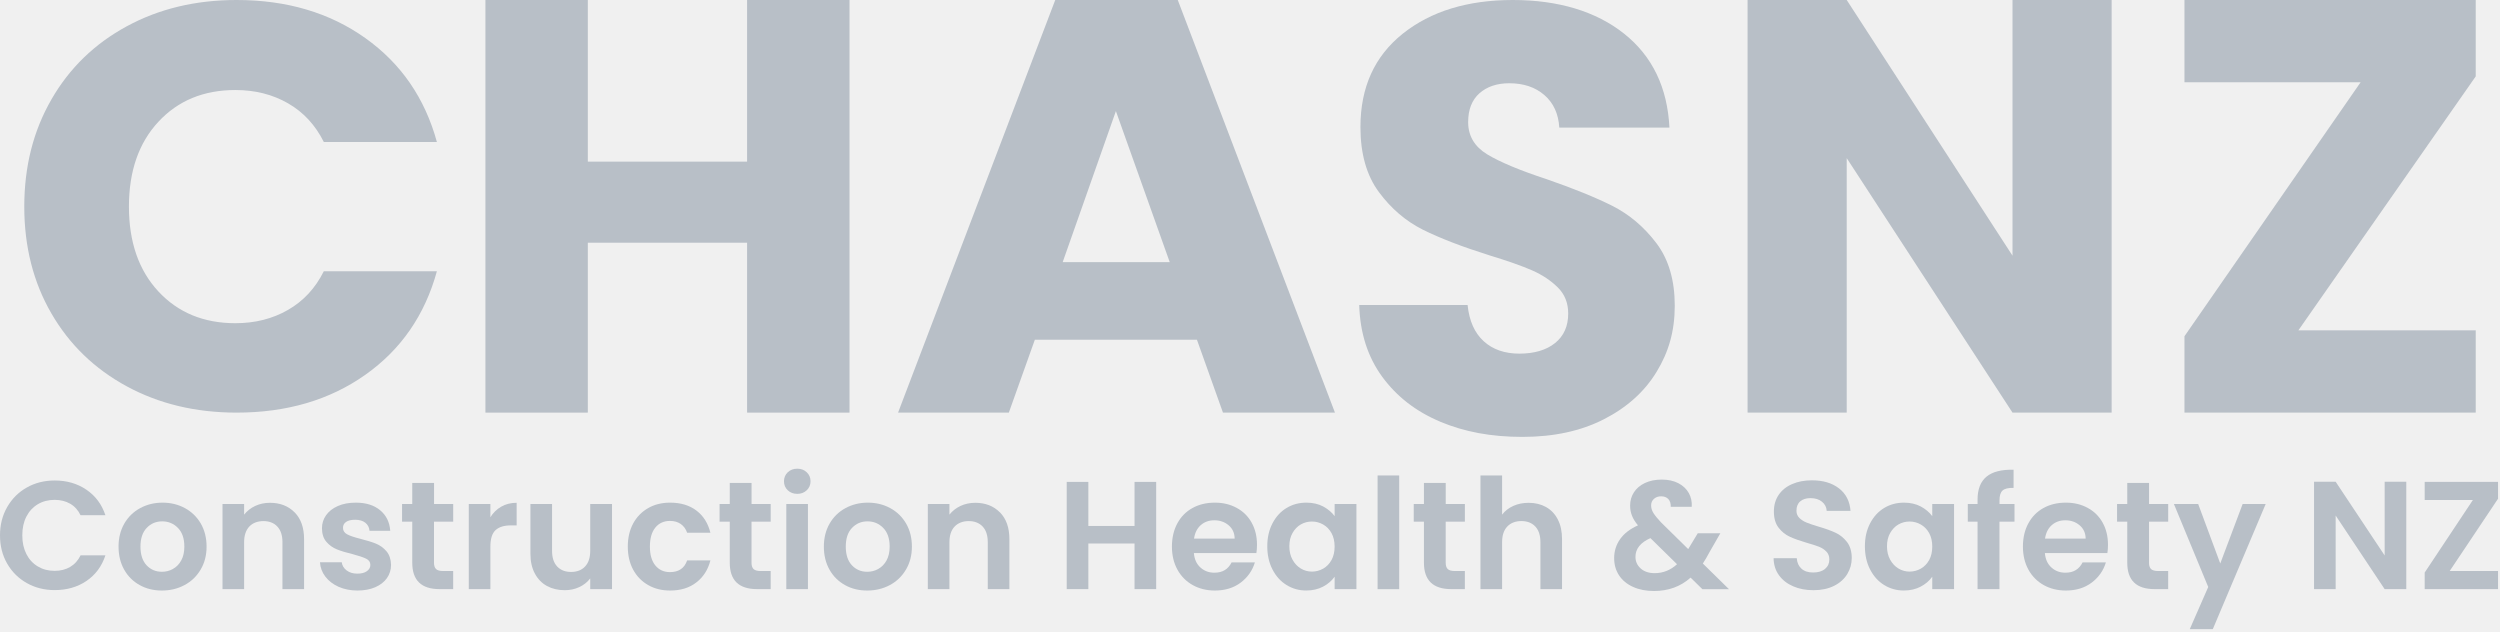
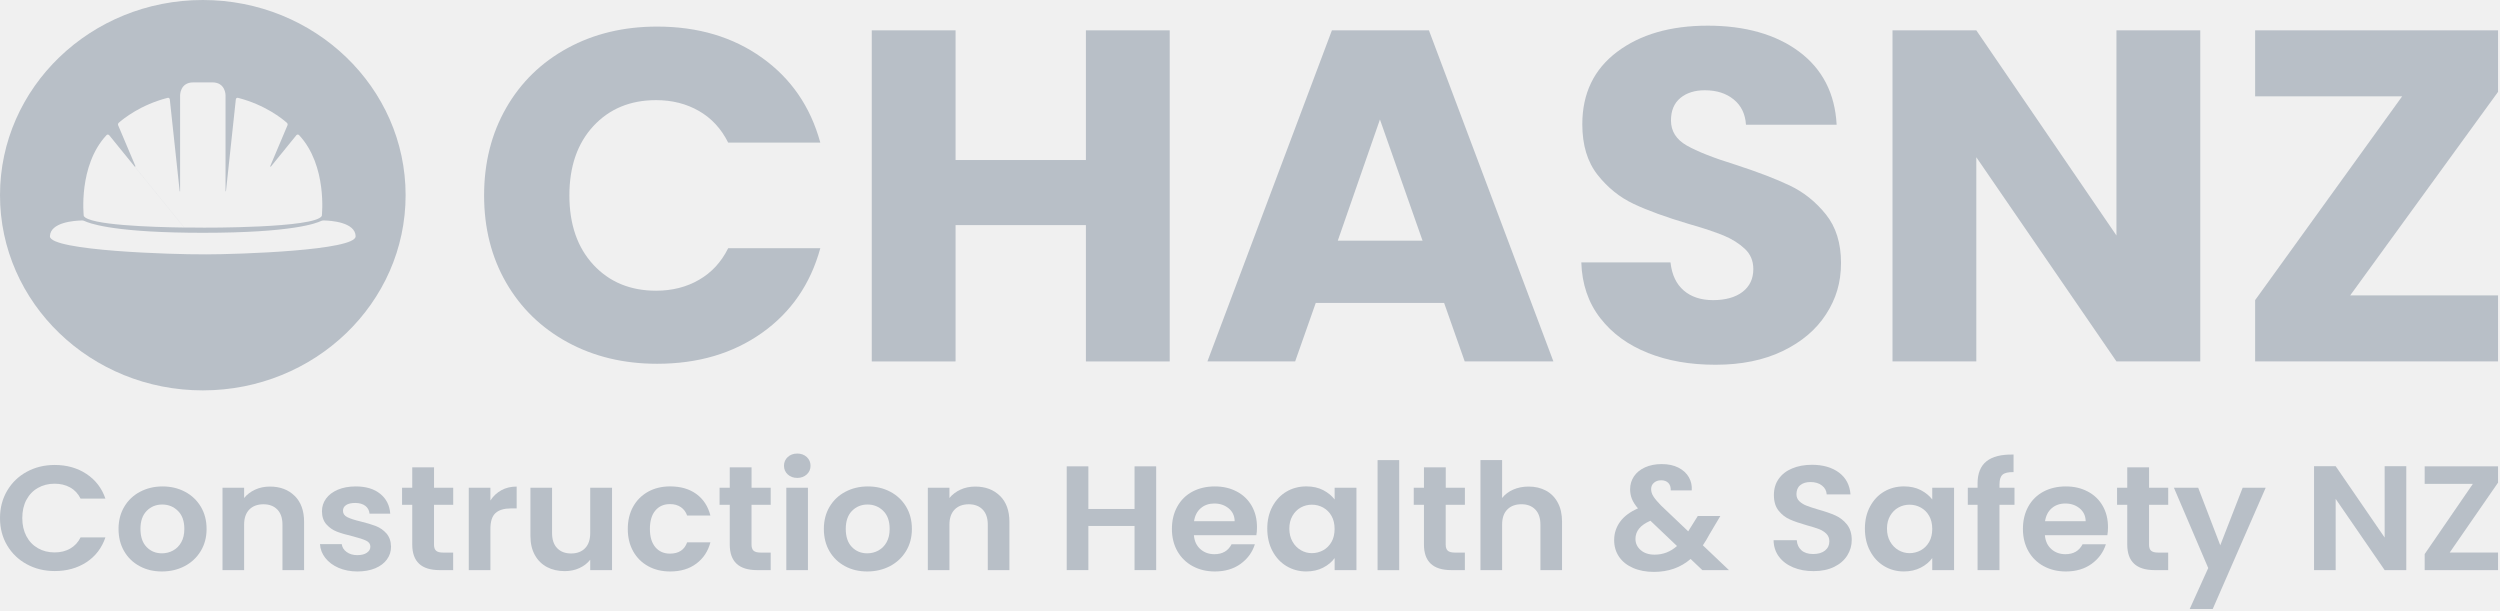
- <svg xmlns="http://www.w3.org/2000/svg" width="103" height="26" viewBox="0 0 103 26" fill="none">
-   <g clip-path="url(#clip0_382_15)">
-     <mask id="mask0_382_15" style="mask-type:luminance" maskUnits="userSpaceOnUse" x="0" y="0" width="103" height="26">
-       <path d="M103 0H0V26H103V0Z" fill="white" />
+ <svg xmlns="http://www.w3.org/2000/svg" width="131" height="32" viewBox="0 0 131 32" fill="none">
+   <g clip-path="url(#clip0_443_94)">
+     <mask id="mask0_443_94" style="mask-type:luminance" maskUnits="userSpaceOnUse" x="0" y="0" width="131" height="32">
+       <path d="M131 0H0V32H131V0Z" fill="white" />
    </mask>
-     <g mask="url(#mask0_382_15)">
-       <mask id="mask1_382_15" style="mask-type:luminance" maskUnits="userSpaceOnUse" x="0" y="0" width="103" height="26">
-         <path d="M102.926 0H0V25.931H102.926V0Z" fill="white" />
+     <g mask="url(#mask0_443_94)">
+       <mask id="mask1_443_94" style="mask-type:luminance" maskUnits="userSpaceOnUse" x="0" y="0" width="131" height="32">
+         <path d="M130.906 0H0V31.916H130.906V0Z" fill="white" />
      </mask>
-       <g mask="url(#mask1_382_15)">
-         <path d="M2.116 4.101C2.858 2.809 3.895 1.803 5.225 1.082C6.554 0.361 8.062 0 9.748 0C11.813 0 13.581 0.523 15.051 1.569C16.522 2.615 17.505 4.042 18 5.85H13.341C12.994 5.153 12.502 4.621 11.866 4.256C11.231 3.891 10.507 3.709 9.698 3.709C8.392 3.709 7.336 4.145 6.526 5.017C5.716 5.889 5.312 7.054 5.312 8.512C5.312 9.97 5.716 11.136 6.526 12.008C7.336 12.879 8.392 13.316 9.698 13.316C10.507 13.316 11.231 13.134 11.866 12.768C12.502 12.403 12.994 11.873 13.341 11.175H18C17.504 12.982 16.52 14.405 15.051 15.442C13.581 16.481 11.813 17 9.748 17C8.064 17 6.554 16.639 5.225 15.918C3.895 15.197 2.858 14.195 2.116 12.911C1.373 11.628 1 10.161 1 8.512C1 6.863 1.371 5.395 2.116 4.102" fill="#B8BFC7" />
-         <path d="M35 0V17H30.78V10H24.218V17H20V0H24.218V6.659H30.78V0H35Z" fill="#B8BFC7" />
-         <path d="M48.193 10.801L45.975 4.577L43.782 10.801H48.193ZM49.314 13.998H42.635L41.564 17H37L43.476 0H48.524L55 17H50.386L49.314 13.998Z" fill="#B8BFC7" />
-         <path d="M59.337 17.373C58.34 16.955 57.543 16.338 56.946 15.521C56.349 14.703 56.034 13.718 56 12.567H60.465C60.531 13.218 60.752 13.715 61.127 14.057C61.502 14.399 61.993 14.57 62.599 14.57C63.204 14.57 63.71 14.425 64.071 14.132C64.431 13.84 64.61 13.436 64.61 12.918C64.61 12.484 64.468 12.126 64.181 11.842C63.894 11.558 63.543 11.324 63.127 11.141C62.709 10.958 62.116 10.749 61.349 10.515C60.235 10.164 59.328 9.814 58.625 9.465C57.922 9.113 57.316 8.597 56.81 7.913C56.303 7.228 56.05 6.335 56.05 5.234C56.05 3.598 56.631 2.317 57.791 1.39C58.952 0.464 60.465 0 62.329 0C64.194 0 65.754 0.464 66.916 1.39C68.078 2.316 68.698 3.605 68.781 5.258H64.243C64.209 4.69 64.004 4.243 63.629 3.917C63.253 3.592 62.772 3.43 62.182 3.43C61.675 3.43 61.266 3.568 60.954 3.842C60.644 4.118 60.488 4.513 60.488 5.031C60.488 5.598 60.75 6.041 61.273 6.359C61.797 6.676 62.613 7.018 63.727 7.384C64.838 7.769 65.741 8.135 66.437 8.486C67.131 8.837 67.732 9.346 68.24 10.014C68.747 10.682 69 11.542 69 12.592C69 13.643 68.75 14.503 68.251 15.321C67.753 16.139 67.028 16.79 66.079 17.274C65.131 17.758 64.012 18 62.719 18C61.426 18 60.331 17.791 59.334 17.374" fill="#B8BFC7" />
-         <path d="M87 17H82.915L76.085 6.515V17H72V0H76.085L82.915 10.534V0H87V17Z" fill="#B8BFC7" />
-         <path d="M90 0V3.39H97.257L90 13.853V17H102V13.61H94.693L102 3.147V0H90Z" fill="#B8BFC7" />
-         <path d="M0.297 20.889C0.494 20.545 0.763 20.277 1.105 20.085C1.446 19.892 1.83 19.796 2.255 19.796C2.751 19.796 3.187 19.922 3.56 20.176C3.934 20.43 4.194 20.78 4.343 21.227H3.319C3.217 21.015 3.073 20.858 2.889 20.752C2.705 20.647 2.491 20.594 2.25 20.594C1.991 20.594 1.761 20.654 1.559 20.774C1.357 20.894 1.199 21.065 1.087 21.284C0.974 21.503 0.919 21.76 0.919 22.056C0.919 22.353 0.974 22.603 1.087 22.826C1.199 23.047 1.357 23.218 1.559 23.338C1.76 23.458 1.99 23.519 2.25 23.519C2.492 23.519 2.705 23.466 2.889 23.358C3.073 23.25 3.217 23.092 3.319 22.881H4.343C4.194 23.332 3.934 23.683 3.563 23.935C3.192 24.186 2.756 24.312 2.255 24.312C1.83 24.312 1.448 24.216 1.105 24.023C0.764 23.831 0.494 23.565 0.297 23.223C0.099 22.881 0 22.492 0 22.058C0 21.623 0.099 21.233 0.297 20.889Z" fill="#B8BFC7" />
-         <path d="M7.127 23.439C7.269 23.361 7.382 23.244 7.468 23.088C7.553 22.933 7.595 22.742 7.595 22.519C7.595 22.185 7.507 21.929 7.33 21.75C7.153 21.57 6.938 21.48 6.684 21.48C6.429 21.48 6.215 21.57 6.045 21.75C5.873 21.929 5.787 22.185 5.787 22.519C5.787 22.852 5.871 23.108 6.038 23.288C6.207 23.468 6.417 23.557 6.671 23.557C6.834 23.557 6.984 23.519 7.127 23.441M5.755 24.105C5.484 23.956 5.27 23.743 5.116 23.47C4.961 23.195 4.884 22.878 4.884 22.52C4.884 22.161 4.964 21.845 5.122 21.57C5.281 21.296 5.499 21.084 5.775 20.935C6.051 20.785 6.358 20.709 6.697 20.709C7.036 20.709 7.344 20.784 7.62 20.935C7.896 21.085 8.113 21.297 8.273 21.57C8.431 21.845 8.511 22.161 8.511 22.52C8.511 22.878 8.429 23.195 8.265 23.47C8.102 23.744 7.882 23.956 7.603 24.105C7.325 24.254 7.014 24.33 6.67 24.33C6.327 24.33 6.025 24.256 5.754 24.105" fill="#B8BFC7" />
-         <path d="M12.14 21.11C12.399 21.374 12.528 21.742 12.528 22.215V24.273H11.637V22.337C11.637 22.058 11.567 21.844 11.427 21.694C11.287 21.545 11.095 21.469 10.854 21.469C10.614 21.469 10.414 21.544 10.271 21.694C10.13 21.844 10.058 22.059 10.058 22.337V24.273H9.167V20.766H10.058V21.203C10.177 21.051 10.329 20.932 10.513 20.845C10.697 20.759 10.9 20.715 11.121 20.715C11.541 20.715 11.88 20.848 12.139 21.111" fill="#B8BFC7" />
-         <path d="M13.947 24.175C13.718 24.071 13.537 23.931 13.402 23.754C13.269 23.577 13.195 23.381 13.183 23.165H14.08C14.097 23.301 14.164 23.412 14.281 23.501C14.398 23.59 14.543 23.634 14.718 23.634C14.892 23.634 15.02 23.601 15.115 23.533C15.21 23.465 15.259 23.379 15.259 23.273C15.259 23.159 15.2 23.073 15.083 23.017C14.966 22.96 14.781 22.898 14.527 22.83C14.264 22.768 14.049 22.702 13.88 22.634C13.712 22.567 13.568 22.463 13.447 22.324C13.327 22.184 13.265 21.996 13.265 21.76C13.265 21.567 13.321 21.388 13.434 21.228C13.546 21.068 13.707 20.942 13.917 20.849C14.127 20.756 14.374 20.709 14.659 20.709C15.08 20.709 15.414 20.814 15.664 21.024C15.915 21.233 16.053 21.514 16.078 21.869H15.225C15.213 21.73 15.153 21.618 15.051 21.536C14.947 21.455 14.807 21.414 14.634 21.414C14.472 21.414 14.349 21.442 14.261 21.502C14.174 21.561 14.131 21.643 14.131 21.748C14.131 21.866 14.19 21.955 14.309 22.017C14.427 22.079 14.611 22.141 14.862 22.203C15.117 22.267 15.327 22.332 15.492 22.399C15.658 22.467 15.802 22.572 15.923 22.712C16.043 22.855 16.106 23.041 16.111 23.273C16.111 23.476 16.055 23.657 15.943 23.817C15.83 23.977 15.669 24.103 15.46 24.194C15.249 24.285 15.005 24.33 14.724 24.33C14.443 24.33 14.177 24.277 13.947 24.175Z" fill="#B8BFC7" />
-         <path d="M17.881 21.493V23.19C17.881 23.308 17.911 23.394 17.968 23.447C18.024 23.5 18.121 23.526 18.257 23.526H18.671V24.272H18.111C17.36 24.272 16.985 23.91 16.985 23.183V21.493H16.565V20.765H16.985V19.897H17.883V20.765H18.672V21.493H17.883H17.881Z" fill="#B8BFC7" />
-         <path d="M20.653 20.873C20.837 20.767 21.049 20.715 21.286 20.715V21.646H21.05C20.77 21.646 20.559 21.711 20.417 21.842C20.274 21.973 20.204 22.201 20.204 22.526V24.273H19.314V20.766H20.204V21.31C20.319 21.123 20.469 20.979 20.653 20.873Z" fill="#B8BFC7" />
-         <path d="M25.215 20.765V24.273H24.317V23.83C24.203 23.981 24.053 24.101 23.869 24.187C23.685 24.274 23.483 24.316 23.268 24.316C22.992 24.316 22.747 24.258 22.535 24.143C22.322 24.026 22.157 23.856 22.036 23.63C21.915 23.405 21.854 23.135 21.854 22.823V20.765H22.745V22.696C22.745 22.974 22.815 23.188 22.955 23.339C23.095 23.488 23.287 23.564 23.528 23.564C23.769 23.564 23.967 23.489 24.106 23.339C24.247 23.189 24.317 22.974 24.317 22.696V20.765H25.215Z" fill="#B8BFC7" />
-         <path d="M26.086 21.567C26.235 21.295 26.441 21.084 26.703 20.934C26.966 20.783 27.267 20.709 27.608 20.709C28.045 20.709 28.407 20.818 28.693 21.035C28.98 21.253 29.171 21.557 29.269 21.95H28.31C28.259 21.798 28.173 21.679 28.052 21.592C27.931 21.505 27.781 21.462 27.603 21.462C27.349 21.462 27.146 21.555 26.999 21.738C26.85 21.921 26.776 22.182 26.776 22.519C26.776 22.856 26.85 23.111 26.999 23.295C27.148 23.478 27.35 23.571 27.603 23.571C27.963 23.571 28.2 23.411 28.31 23.089H29.269C29.171 23.47 28.979 23.772 28.691 23.995C28.403 24.22 28.042 24.33 27.609 24.33C27.269 24.33 26.967 24.256 26.705 24.105C26.441 23.956 26.235 23.744 26.087 23.472C25.939 23.2 25.865 22.882 25.865 22.519C25.865 22.155 25.94 21.839 26.087 21.567" fill="#B8BFC7" />
-         <path d="M30.963 21.493V23.19C30.963 23.308 30.992 23.394 31.049 23.447C31.106 23.5 31.203 23.526 31.338 23.526H31.752V24.272H31.193C30.441 24.272 30.066 23.91 30.066 23.183V21.493H29.646V20.765H30.066V19.897H30.964V20.765H31.753V21.493H30.964H30.963Z" fill="#B8BFC7" />
-         <path d="M33.287 24.272H32.396V20.765H33.287V24.272ZM32.455 20.199C32.351 20.1 32.3 19.976 32.3 19.828C32.3 19.68 32.352 19.558 32.455 19.458C32.559 19.359 32.69 19.31 32.847 19.31C33.005 19.31 33.134 19.359 33.238 19.458C33.342 19.558 33.394 19.68 33.394 19.828C33.394 19.976 33.342 20.1 33.238 20.199C33.134 20.298 33.004 20.347 32.847 20.347C32.691 20.347 32.559 20.298 32.455 20.199Z" fill="#B8BFC7" />
-         <path d="M36.185 23.439C36.328 23.361 36.441 23.244 36.527 23.088C36.611 22.933 36.654 22.742 36.654 22.519C36.654 22.185 36.565 21.929 36.389 21.75C36.212 21.57 35.997 21.48 35.742 21.48C35.488 21.48 35.274 21.57 35.103 21.75C34.931 21.929 34.846 22.185 34.846 22.519C34.846 22.852 34.929 23.108 35.097 23.288C35.266 23.468 35.476 23.557 35.73 23.557C35.892 23.557 36.043 23.519 36.185 23.441M34.814 24.105C34.543 23.956 34.329 23.743 34.175 23.47C34.02 23.195 33.943 22.878 33.943 22.52C33.943 22.161 34.023 21.845 34.181 21.57C34.34 21.296 34.557 21.084 34.833 20.935C35.109 20.785 35.417 20.709 35.756 20.709C36.095 20.709 36.403 20.784 36.679 20.935C36.955 21.085 37.172 21.297 37.332 21.57C37.49 21.845 37.57 22.161 37.57 22.52C37.57 22.878 37.488 23.195 37.324 23.47C37.161 23.744 36.941 23.956 36.662 24.105C36.384 24.254 36.073 24.33 35.729 24.33C35.385 24.33 35.084 24.256 34.813 24.105" fill="#B8BFC7" />
-         <path d="M41.199 21.11C41.458 21.374 41.587 21.742 41.587 22.215V24.273H40.696V22.337C40.696 22.058 40.626 21.844 40.486 21.694C40.345 21.545 40.154 21.469 39.913 21.469C39.672 21.469 39.473 21.544 39.33 21.694C39.188 21.844 39.117 22.059 39.117 22.337V24.273H38.226V20.766H39.117V21.203C39.236 21.051 39.388 20.932 39.572 20.845C39.756 20.759 39.959 20.715 40.18 20.715C40.6 20.715 40.938 20.848 41.197 21.111" fill="#B8BFC7" />
-         <path d="M47.634 19.854V24.272H46.743V22.392H44.84V24.272H43.949V19.854H44.84V21.67H46.743V19.854H47.634Z" fill="#B8BFC7" />
-         <path d="M50.868 22.19C50.865 21.962 50.782 21.78 50.62 21.642C50.458 21.505 50.262 21.436 50.028 21.436C49.808 21.436 49.623 21.503 49.471 21.636C49.321 21.769 49.229 21.954 49.194 22.19H50.868ZM51.766 22.785H49.188C49.209 23.039 49.298 23.236 49.456 23.379C49.613 23.523 49.807 23.595 50.034 23.595C50.366 23.595 50.601 23.454 50.741 23.171H51.701C51.6 23.508 51.404 23.786 51.116 24.004C50.828 24.221 50.474 24.33 50.054 24.33C49.715 24.33 49.41 24.256 49.14 24.105C48.871 23.955 48.661 23.743 48.509 23.468C48.359 23.194 48.283 22.877 48.283 22.52C48.283 22.162 48.357 21.838 48.506 21.564C48.654 21.29 48.861 21.078 49.129 20.931C49.397 20.783 49.704 20.709 50.051 20.709C50.399 20.709 50.687 20.782 50.952 20.925C51.217 21.068 51.423 21.272 51.569 21.535C51.715 21.799 51.788 22.101 51.788 22.444C51.788 22.57 51.78 22.685 51.763 22.786" fill="#B8BFC7" />
-         <path d="M54.859 21.965C54.774 21.811 54.659 21.693 54.515 21.61C54.371 21.528 54.215 21.487 54.05 21.487C53.886 21.487 53.732 21.527 53.592 21.608C53.453 21.687 53.339 21.805 53.252 21.959C53.164 22.113 53.121 22.295 53.121 22.506C53.121 22.716 53.164 22.902 53.252 23.059C53.339 23.218 53.453 23.339 53.595 23.424C53.738 23.509 53.888 23.55 54.05 23.55C54.213 23.55 54.371 23.509 54.515 23.428C54.659 23.345 54.773 23.227 54.859 23.073C54.944 22.919 54.986 22.733 54.986 22.519C54.986 22.305 54.944 22.119 54.859 21.965ZM52.425 21.563C52.568 21.289 52.76 21.078 53.004 20.93C53.248 20.782 53.52 20.709 53.822 20.709C54.086 20.709 54.316 20.762 54.513 20.866C54.71 20.972 54.869 21.105 54.987 21.265V20.765H55.885V24.273H54.987V23.76C54.873 23.924 54.715 24.061 54.513 24.168C54.312 24.275 54.078 24.329 53.816 24.329C53.519 24.329 53.248 24.253 53.004 24.102C52.759 23.95 52.566 23.736 52.425 23.459C52.282 23.183 52.212 22.864 52.212 22.506C52.212 22.147 52.283 21.838 52.425 21.563Z" fill="#B8BFC7" />
-         <path d="M57.647 19.589H56.757V24.274H57.647V19.589Z" fill="#B8BFC7" />
-         <path d="M59.563 21.493V23.19C59.563 23.308 59.592 23.394 59.649 23.447C59.706 23.5 59.803 23.526 59.94 23.526H60.352V24.272H59.793C59.041 24.272 58.666 23.91 58.666 23.183V21.493H58.246V20.765H58.666V19.897H59.564V20.765H60.353V21.493H59.564H59.563Z" fill="#B8BFC7" />
-         <path d="M63.695 20.889C63.904 21.006 64.066 21.176 64.182 21.402C64.299 21.627 64.356 21.899 64.356 22.216V24.273H63.465V22.336C63.465 22.058 63.396 21.844 63.255 21.693C63.116 21.544 62.923 21.468 62.682 21.468C62.441 21.468 62.242 21.543 62.1 21.693C61.957 21.844 61.887 22.058 61.887 22.336V24.273H60.995V19.588H61.887V21.203C62.001 21.052 62.155 20.931 62.345 20.845C62.536 20.758 62.748 20.716 62.981 20.716C63.249 20.716 63.486 20.773 63.694 20.889" fill="#B8BFC7" />
-         <path d="M69.094 23.247L67.998 22.171C67.587 22.352 67.381 22.609 67.381 22.944C67.381 23.134 67.454 23.293 67.598 23.422C67.742 23.55 67.933 23.614 68.17 23.614C68.517 23.614 68.826 23.491 69.094 23.246M70.137 24.273L69.653 23.798C69.241 24.166 68.739 24.349 68.145 24.349C67.819 24.349 67.531 24.293 67.283 24.181C67.035 24.069 66.842 23.912 66.707 23.707C66.57 23.501 66.503 23.265 66.503 22.994C66.503 22.703 66.587 22.441 66.751 22.208C66.916 21.977 67.161 21.789 67.484 21.645C67.37 21.507 67.287 21.373 67.236 21.243C67.185 21.114 67.161 20.977 67.161 20.829C67.161 20.627 67.214 20.444 67.319 20.281C67.424 20.119 67.577 19.991 67.774 19.898C67.972 19.806 68.201 19.759 68.465 19.759C68.729 19.759 68.962 19.809 69.153 19.91C69.344 20.012 69.486 20.148 69.58 20.316C69.673 20.485 69.713 20.672 69.7 20.879H68.835C68.839 20.74 68.804 20.633 68.733 20.559C68.66 20.485 68.563 20.448 68.44 20.448C68.317 20.448 68.222 20.483 68.143 20.553C68.065 20.622 68.026 20.712 68.026 20.823C68.026 20.934 68.058 21.032 68.12 21.136C68.185 21.239 68.289 21.367 68.433 21.52L69.553 22.621C69.562 22.613 69.568 22.604 69.572 22.596C69.576 22.587 69.58 22.579 69.585 22.571L69.948 21.97H70.878L70.431 22.749C70.346 22.913 70.255 23.069 70.157 23.217L71.233 24.274H70.138L70.137 24.273Z" fill="#B8BFC7" />
-         <path d="M73.883 24.158C73.635 24.052 73.439 23.9 73.295 23.702C73.151 23.503 73.076 23.27 73.072 22.999H74.027C74.039 23.181 74.104 23.324 74.221 23.43C74.338 23.536 74.498 23.587 74.701 23.587C74.904 23.587 75.073 23.538 75.191 23.439C75.31 23.34 75.369 23.211 75.369 23.049C75.369 22.918 75.329 22.811 75.248 22.727C75.167 22.643 75.067 22.575 74.946 22.527C74.825 22.479 74.659 22.425 74.446 22.366C74.158 22.281 73.923 22.198 73.743 22.115C73.561 22.032 73.407 21.908 73.278 21.741C73.148 21.574 73.084 21.352 73.084 21.073C73.084 20.811 73.15 20.583 73.281 20.389C73.413 20.195 73.597 20.046 73.836 19.944C74.073 19.84 74.344 19.789 74.65 19.789C75.109 19.789 75.481 19.899 75.767 20.121C76.053 20.342 76.212 20.652 76.241 21.049H75.26C75.252 20.897 75.188 20.771 75.067 20.672C74.947 20.572 74.786 20.523 74.587 20.523C74.413 20.523 74.274 20.567 74.17 20.656C74.066 20.744 74.014 20.873 74.014 21.043C74.014 21.161 74.054 21.258 74.131 21.337C74.21 21.415 74.308 21.479 74.424 21.527C74.54 21.575 74.705 21.63 74.917 21.694C75.206 21.778 75.441 21.863 75.623 21.948C75.805 22.032 75.962 22.159 76.094 22.327C76.225 22.496 76.292 22.718 76.292 22.992C76.292 23.228 76.23 23.448 76.108 23.65C75.984 23.852 75.805 24.015 75.567 24.135C75.329 24.254 75.047 24.316 74.721 24.316C74.394 24.316 74.131 24.263 73.883 24.158Z" fill="#B8BFC7" />
-         <path d="M79.482 21.965C79.397 21.811 79.282 21.693 79.138 21.61C78.994 21.528 78.838 21.487 78.674 21.487C78.509 21.487 78.355 21.527 78.215 21.608C78.076 21.687 77.962 21.805 77.875 21.959C77.787 22.113 77.744 22.295 77.744 22.506C77.744 22.716 77.787 22.902 77.875 23.059C77.962 23.218 78.076 23.339 78.218 23.424C78.361 23.508 78.511 23.55 78.674 23.55C78.836 23.55 78.994 23.509 79.138 23.428C79.282 23.345 79.397 23.227 79.482 23.073C79.567 22.919 79.609 22.733 79.609 22.519C79.609 22.305 79.567 22.119 79.482 21.965ZM77.047 21.563C77.19 21.289 77.382 21.078 77.625 20.93C77.87 20.782 78.142 20.709 78.444 20.709C78.707 20.709 78.937 20.762 79.135 20.866C79.332 20.972 79.49 21.105 79.609 21.265V20.765H80.507V24.273H79.609V23.76C79.495 23.924 79.337 24.061 79.135 24.168C78.934 24.275 78.7 24.329 78.437 24.329C78.141 24.329 77.87 24.253 77.625 24.102C77.381 23.95 77.188 23.736 77.047 23.459C76.904 23.183 76.834 22.864 76.834 22.506C76.834 22.147 76.905 21.838 77.047 21.563Z" fill="#B8BFC7" />
-         <path d="M82.996 21.493H82.378V24.273H81.475V21.493H81.073V20.765H81.475V20.588C81.475 20.157 81.599 19.841 81.844 19.638C82.09 19.436 82.462 19.341 82.959 19.353V20.101C82.743 20.096 82.593 20.132 82.507 20.208C82.422 20.284 82.379 20.421 82.379 20.619V20.765H82.997V21.493H82.996Z" fill="#B8BFC7" />
-         <path d="M85.929 22.19C85.926 21.962 85.842 21.78 85.681 21.642C85.519 21.505 85.323 21.436 85.089 21.436C84.869 21.436 84.684 21.503 84.532 21.636C84.382 21.769 84.29 21.954 84.255 22.19H85.929ZM86.827 22.785H84.249C84.27 23.039 84.359 23.236 84.517 23.379C84.674 23.523 84.868 23.595 85.095 23.595C85.427 23.595 85.662 23.454 85.802 23.171H86.762C86.662 23.508 86.466 23.786 86.177 24.004C85.889 24.221 85.535 24.33 85.115 24.33C84.776 24.33 84.471 24.256 84.201 24.105C83.932 23.955 83.722 23.743 83.57 23.468C83.42 23.194 83.344 22.877 83.344 22.52C83.344 22.162 83.418 21.838 83.567 21.564C83.716 21.29 83.922 21.078 84.19 20.931C84.457 20.783 84.765 20.709 85.112 20.709C85.46 20.709 85.748 20.782 86.013 20.925C86.278 21.068 86.484 21.272 86.63 21.535C86.776 21.799 86.849 22.101 86.849 22.444C86.849 22.57 86.841 22.685 86.824 22.786" fill="#B8BFC7" />
-         <path d="M88.54 21.493V23.19C88.54 23.308 88.569 23.394 88.626 23.447C88.683 23.5 88.78 23.526 88.916 23.526H89.329V24.272H88.77C88.018 24.272 87.643 23.91 87.643 23.183V21.493H87.223V20.765H87.643V19.897H88.541V20.765H89.33V21.493H88.541H88.54Z" fill="#B8BFC7" />
-         <path d="M93.346 20.765L91.163 25.931H90.214L90.979 24.184L89.565 20.765H90.565L91.475 23.216L92.397 20.765H93.346Z" fill="#B8BFC7" />
-         <path d="M99.139 24.273H98.248L96.229 21.24V24.273H95.338V19.848H96.229L98.248 22.886V19.848H99.139V24.273Z" fill="#B8BFC7" />
-         <path d="M99.897 19.854V20.6H101.883L99.897 23.589V24.272H102.926V23.525H100.928L102.926 20.537V19.854H99.897Z" fill="#B8BFC7" />
+       <g mask="url(#mask1_443_94)">
+         <path d="M26.523 5.655C27.293 4.313 28.367 3.267 29.745 2.517C31.123 1.767 32.685 1.393 34.432 1.393C36.572 1.393 38.404 1.936 39.928 3.024C41.452 4.111 42.471 5.594 42.984 7.473H38.156C37.796 6.748 37.286 6.196 36.627 5.816C35.969 5.437 35.219 5.247 34.38 5.247C33.027 5.247 31.933 5.701 31.093 6.607C30.255 7.514 29.836 8.724 29.836 10.24C29.836 11.755 30.255 12.967 31.093 13.874C31.933 14.779 33.027 15.233 34.38 15.233C35.219 15.233 35.969 15.044 36.627 14.664C37.286 14.284 37.796 13.733 38.156 13.007H42.984C42.469 14.886 41.45 16.364 39.928 17.443C38.404 18.523 36.572 19.062 34.432 19.062C32.687 19.062 31.123 18.687 29.745 17.938C28.367 17.188 27.293 16.147 26.523 14.812C25.753 13.479 25.367 11.954 25.367 10.24C25.367 8.526 25.752 7 26.523 5.656" fill="#B8BFC7" />
+         <path d="M61.293 1.59V18.939H56.901V11.796H50.071V18.939H45.681V1.59H50.071V8.385H56.901V1.59H61.293Z" fill="#B8BFC7" />
+         <path d="M74.542 12.612L72.309 6.261L70.1 12.612H74.542ZM75.672 15.874H68.945L67.866 18.938H63.269L69.792 1.59H74.876L81.398 18.938H76.751L75.672 15.874Z" fill="#B8BFC7" />
+         <path d="M86.354 18.493C85.31 18.081 84.476 17.473 83.851 16.665C83.226 15.858 82.896 14.886 82.861 13.75H87.534C87.604 14.393 87.835 14.883 88.227 15.221C88.62 15.559 89.134 15.727 89.768 15.727C90.402 15.727 90.932 15.584 91.309 15.295C91.686 15.006 91.874 14.607 91.874 14.096C91.874 13.668 91.725 13.314 91.424 13.034C91.124 12.754 90.756 12.523 90.321 12.342C89.883 12.162 89.263 11.956 88.46 11.725C87.294 11.378 86.344 11.033 85.609 10.687C84.873 10.341 84.239 9.831 83.709 9.156C83.178 8.48 82.913 7.599 82.913 6.511C82.913 4.896 83.521 3.633 84.736 2.717C85.95 1.803 87.534 1.345 89.486 1.345C91.438 1.345 93.071 1.803 94.287 2.717C95.504 3.631 96.153 4.904 96.24 6.535H91.489C91.454 5.975 91.24 5.533 90.847 5.212C90.453 4.89 89.95 4.73 89.332 4.73C88.801 4.73 88.373 4.867 88.047 5.138C87.722 5.41 87.559 5.8 87.559 6.311C87.559 6.871 87.833 7.308 88.381 7.622C88.929 7.935 89.783 8.273 90.949 8.634C92.112 9.013 93.058 9.375 93.786 9.722C94.512 10.068 95.142 10.57 95.673 11.23C96.204 11.889 96.469 12.738 96.469 13.775C96.469 14.812 96.207 15.661 95.685 16.468C95.163 17.276 94.404 17.919 93.412 18.396C92.419 18.874 91.247 19.113 89.894 19.113C88.541 19.113 87.394 18.907 86.351 18.495" fill="#B8BFC7" />
+         <path d="M115.294 18.938H110.902L103.559 8.239V18.938H99.167V1.59H103.559L110.902 12.339V1.59H115.294V18.938Z" fill="#B8BFC7" />
+         <path d="M118.169 1.59V5.049H125.872L118.169 15.726V18.938H130.906V15.479H123.15L130.906 4.802V1.59H118.169Z" fill="#B8BFC7" />
+         <path d="M0.377 25.709C0.628 25.286 0.97 24.957 1.405 24.72C1.84 24.483 2.328 24.364 2.868 24.364C3.499 24.364 4.053 24.52 4.527 24.832C5.003 25.145 5.334 25.576 5.523 26.126H4.221C4.092 25.865 3.908 25.671 3.674 25.541C3.44 25.412 3.168 25.346 2.862 25.346C2.532 25.346 2.24 25.421 1.983 25.569C1.726 25.715 1.526 25.926 1.382 26.195C1.239 26.465 1.168 26.782 1.168 27.146C1.168 27.511 1.239 27.819 1.382 28.093C1.526 28.366 1.726 28.576 1.983 28.724C2.238 28.871 2.531 28.947 2.862 28.947C3.17 28.947 3.44 28.881 3.674 28.748C3.908 28.616 4.092 28.421 4.221 28.161H5.523C5.334 28.717 5.003 29.148 4.532 29.459C4.059 29.767 3.505 29.923 2.868 29.923C2.328 29.923 1.841 29.804 1.405 29.567C0.971 29.33 0.628 29.003 0.377 28.582C0.126 28.161 0 27.683 0 27.148C0 26.613 0.126 26.133 0.377 25.709Z" fill="#B8BFC7" />
+         <path d="M9.064 28.849C9.245 28.753 9.389 28.609 9.498 28.416C9.606 28.225 9.659 27.991 9.659 27.715C9.659 27.305 9.547 26.989 9.322 26.769C9.098 26.548 8.824 26.437 8.5 26.437C8.177 26.437 7.905 26.548 7.688 26.769C7.469 26.989 7.36 27.305 7.36 27.715C7.36 28.126 7.467 28.441 7.68 28.662C7.894 28.884 8.162 28.994 8.485 28.994C8.691 28.994 8.882 28.947 9.064 28.85M7.32 29.668C6.975 29.484 6.702 29.222 6.507 28.886C6.31 28.548 6.211 28.158 6.211 27.717C6.211 27.275 6.313 26.886 6.515 26.548C6.716 26.21 6.993 25.95 7.344 25.766C7.695 25.582 8.086 25.489 8.517 25.489C8.948 25.489 9.341 25.581 9.692 25.766C10.043 25.951 10.318 26.212 10.521 26.548C10.723 26.886 10.825 27.275 10.825 27.717C10.825 28.158 10.72 28.548 10.512 28.886C10.305 29.224 10.024 29.484 9.67 29.668C9.316 29.852 8.921 29.945 8.483 29.945C8.046 29.945 7.663 29.853 7.318 29.668" fill="#B8BFC7" />
+         <path d="M15.44 25.982C15.769 26.306 15.934 26.76 15.934 27.342V29.875H14.801V27.492C14.801 27.148 14.712 26.886 14.533 26.701C14.355 26.517 14.111 26.424 13.805 26.424C13.499 26.424 13.245 26.515 13.063 26.701C12.883 26.886 12.792 27.149 12.792 27.492V29.875H11.659V25.558H12.792V26.096C12.943 25.909 13.137 25.763 13.371 25.656C13.605 25.549 13.864 25.496 14.144 25.496C14.678 25.496 15.109 25.659 15.438 25.983" fill="#B8BFC7" />
+         <path d="M17.738 29.754C17.447 29.627 17.216 29.453 17.045 29.235C16.876 29.018 16.782 28.776 16.767 28.511H17.907C17.929 28.678 18.014 28.815 18.163 28.924C18.312 29.034 18.497 29.089 18.719 29.089C18.94 29.089 19.104 29.047 19.224 28.964C19.345 28.88 19.407 28.775 19.407 28.644C19.407 28.504 19.331 28.398 19.183 28.329C19.034 28.259 18.799 28.182 18.475 28.099C18.141 28.022 17.867 27.941 17.653 27.858C17.439 27.775 17.256 27.647 17.102 27.475C16.95 27.304 16.871 27.073 16.871 26.782C16.871 26.544 16.942 26.324 17.085 26.127C17.229 25.93 17.433 25.775 17.7 25.661C17.967 25.547 18.282 25.489 18.643 25.489C19.179 25.489 19.604 25.618 19.922 25.875C20.241 26.133 20.417 26.478 20.449 26.915H19.364C19.348 26.745 19.273 26.607 19.142 26.506C19.01 26.406 18.833 26.355 18.612 26.355C18.406 26.355 18.249 26.391 18.138 26.464C18.027 26.536 17.972 26.638 17.972 26.767C17.972 26.913 18.047 27.022 18.198 27.098C18.349 27.175 18.583 27.25 18.902 27.327C19.227 27.406 19.493 27.486 19.704 27.569C19.915 27.652 20.098 27.781 20.252 27.954C20.404 28.129 20.484 28.358 20.49 28.644C20.49 28.893 20.42 29.117 20.276 29.314C20.133 29.511 19.929 29.665 19.662 29.778C19.394 29.889 19.084 29.945 18.726 29.945C18.369 29.945 18.03 29.88 17.738 29.754Z" fill="#B8BFC7" />
+         <path d="M22.742 26.453V28.542C22.742 28.687 22.779 28.793 22.852 28.858C22.924 28.923 23.047 28.955 23.22 28.955H23.746V29.874H23.035C22.079 29.874 21.602 29.428 21.602 28.533V26.453H21.068V25.557H21.602V24.489H22.744V25.557H23.748V26.453H22.744H22.742Z" fill="#B8BFC7" />
+         <path d="M26.268 25.69C26.502 25.56 26.771 25.496 27.073 25.496V26.641H26.773C26.416 26.641 26.148 26.721 25.968 26.883C25.786 27.044 25.697 27.324 25.697 27.724V29.875H24.564V25.558H25.697V26.228C25.843 25.998 26.034 25.82 26.268 25.69Z" fill="#B8BFC7" />
+         <path d="M32.07 25.557V29.874H30.927V29.329C30.783 29.516 30.592 29.662 30.358 29.769C30.124 29.876 29.867 29.927 29.593 29.927C29.242 29.927 28.931 29.856 28.662 29.714C28.391 29.57 28.18 29.362 28.026 29.083C27.872 28.806 27.795 28.474 27.795 28.09V25.557H28.928V27.933C28.928 28.276 29.017 28.539 29.196 28.724C29.373 28.908 29.617 29.002 29.924 29.002C30.23 29.002 30.483 28.91 30.66 28.724C30.838 28.541 30.927 28.276 30.927 27.933V25.557H32.07Z" fill="#B8BFC7" />
+         <path d="M33.178 26.544C33.367 26.209 33.629 25.95 33.963 25.764C34.297 25.579 34.68 25.487 35.113 25.487C35.669 25.487 36.129 25.622 36.494 25.889C36.858 26.157 37.102 26.532 37.226 27.015H36.006C35.941 26.828 35.832 26.681 35.678 26.575C35.524 26.468 35.333 26.415 35.107 26.415C34.783 26.415 34.526 26.529 34.339 26.754C34.149 26.979 34.055 27.301 34.055 27.715C34.055 28.13 34.149 28.444 34.339 28.671C34.528 28.896 34.785 29.01 35.107 29.01C35.565 29.01 35.866 28.813 36.006 28.418H37.226C37.102 28.886 36.857 29.258 36.49 29.532C36.124 29.809 35.665 29.945 35.114 29.945C34.682 29.945 34.298 29.853 33.964 29.668C33.629 29.484 33.367 29.224 33.179 28.889C32.99 28.554 32.896 28.163 32.896 27.715C32.896 27.268 32.992 26.878 33.179 26.544" fill="#B8BFC7" />
+         <path d="M39.38 26.453V28.542C39.38 28.687 39.417 28.793 39.489 28.858C39.562 28.923 39.685 28.955 39.857 28.955H40.384V29.874H39.672C38.716 29.874 38.239 29.428 38.239 28.533V26.453H37.705V25.557H38.239V24.489H39.381V25.557H40.385V26.453H39.381H39.38Z" fill="#B8BFC7" />
+         <path d="M42.336 29.874H41.203V25.557H42.336V29.874ZM41.278 24.861C41.146 24.739 41.081 24.587 41.081 24.405C41.081 24.222 41.147 24.071 41.278 23.948C41.41 23.827 41.577 23.766 41.777 23.766C41.977 23.766 42.142 23.827 42.274 23.948C42.406 24.071 42.472 24.222 42.472 24.405C42.472 24.587 42.406 24.739 42.274 24.861C42.142 24.982 41.975 25.043 41.777 25.043C41.578 25.043 41.41 24.982 41.278 24.861Z" fill="#B8BFC7" />
+         <path d="M46.022 28.849C46.204 28.753 46.347 28.609 46.456 28.416C46.564 28.225 46.618 27.991 46.618 27.715C46.618 27.305 46.506 26.989 46.281 26.769C46.056 26.548 45.782 26.437 45.459 26.437C45.136 26.437 44.863 26.548 44.646 26.769C44.428 26.989 44.318 27.305 44.318 27.715C44.318 28.126 44.424 28.441 44.638 28.662C44.852 28.884 45.12 28.994 45.443 28.994C45.65 28.994 45.841 28.947 46.022 28.85M44.278 29.668C43.933 29.484 43.661 29.222 43.465 28.886C43.268 28.548 43.17 28.158 43.17 27.717C43.17 27.275 43.271 26.886 43.473 26.548C43.675 26.21 43.952 25.95 44.303 25.766C44.654 25.582 45.045 25.489 45.476 25.489C45.907 25.489 46.299 25.581 46.65 25.766C47.001 25.951 47.277 26.212 47.48 26.548C47.682 26.886 47.783 27.275 47.783 27.717C47.783 28.158 47.679 28.548 47.471 28.886C47.263 29.224 46.983 29.484 46.629 29.668C46.275 29.852 45.879 29.945 45.442 29.945C45.005 29.945 44.621 29.853 44.277 29.668" fill="#B8BFC7" />
+         <path d="M52.398 25.982C52.728 26.306 52.893 26.76 52.893 27.342V29.875H51.76V27.492C51.76 27.148 51.67 26.886 51.492 26.701C51.313 26.517 51.07 26.424 50.764 26.424C50.457 26.424 50.203 26.515 50.022 26.701C49.842 26.886 49.751 27.149 49.751 27.492V29.875H48.618V25.558H49.751V26.096C49.902 25.909 50.096 25.763 50.33 25.656C50.564 25.549 50.822 25.496 51.102 25.496C51.636 25.496 52.068 25.659 52.397 25.983" fill="#B8BFC7" />
+         <path d="M60.583 24.436V29.874H59.45V27.56H57.03V29.874H55.896V24.436H57.03V26.671H59.45V24.436H60.583Z" fill="#B8BFC7" />
+         <path d="M64.696 27.311C64.692 27.031 64.587 26.806 64.381 26.637C64.175 26.468 63.925 26.384 63.628 26.384C63.348 26.384 63.112 26.465 62.92 26.63C62.729 26.793 62.612 27.021 62.568 27.311H64.696ZM65.839 28.043H62.56C62.586 28.355 62.7 28.598 62.9 28.775C63.1 28.951 63.346 29.04 63.636 29.04C64.058 29.04 64.356 28.866 64.535 28.518H65.755C65.628 28.933 65.378 29.275 65.012 29.544C64.646 29.81 64.195 29.945 63.66 29.945C63.229 29.945 62.842 29.853 62.498 29.668C62.157 29.483 61.889 29.222 61.696 28.884C61.505 28.547 61.408 28.157 61.408 27.717C61.408 27.277 61.502 26.878 61.692 26.541C61.881 26.203 62.144 25.942 62.484 25.761C62.825 25.579 63.215 25.489 63.657 25.489C64.099 25.489 64.466 25.578 64.803 25.754C65.14 25.93 65.401 26.181 65.588 26.505C65.774 26.829 65.866 27.201 65.866 27.624C65.866 27.779 65.856 27.92 65.834 28.044" fill="#B8BFC7" />
+         <path d="M69.772 27.034C69.664 26.844 69.518 26.699 69.335 26.597C69.151 26.496 68.953 26.446 68.744 26.446C68.534 26.446 68.339 26.495 68.16 26.594C67.983 26.692 67.838 26.837 67.728 27.027C67.617 27.216 67.561 27.44 67.561 27.699C67.561 27.958 67.617 28.187 67.728 28.381C67.838 28.576 67.983 28.724 68.165 28.829C68.346 28.935 68.537 28.985 68.744 28.985C68.95 28.985 69.151 28.935 69.335 28.834C69.518 28.732 69.663 28.587 69.772 28.397C69.88 28.207 69.933 27.979 69.933 27.715C69.933 27.452 69.88 27.224 69.772 27.034ZM66.676 26.539C66.858 26.201 67.103 25.942 67.412 25.76C67.723 25.578 68.069 25.487 68.453 25.487C68.788 25.487 69.081 25.552 69.332 25.681C69.582 25.812 69.784 25.975 69.935 26.172V25.557H71.077V29.874H69.935V29.243C69.79 29.444 69.589 29.613 69.332 29.745C69.076 29.877 68.779 29.944 68.445 29.944C68.068 29.944 67.723 29.85 67.412 29.664C67.101 29.477 66.856 29.213 66.676 28.872C66.495 28.533 66.405 28.141 66.405 27.699C66.405 27.258 66.496 26.877 66.676 26.539Z" fill="#B8BFC7" />
+         <path d="M73.318 24.11H72.185V29.876H73.318V24.11Z" fill="#B8BFC7" />
+         <path d="M75.755 26.453V28.542C75.755 28.687 75.792 28.793 75.865 28.858C75.937 28.923 76.06 28.955 76.234 28.955H76.759V29.874H76.048C75.092 29.874 74.615 29.428 74.615 28.533V26.453H74.08V25.557H74.615V24.489H75.757V25.557H76.76V26.453H75.757H75.755Z" fill="#B8BFC7" />
+         <path d="M81.01 25.709C81.275 25.853 81.481 26.062 81.629 26.34C81.779 26.617 81.851 26.952 81.851 27.342V29.874H80.718V27.49C80.718 27.148 80.63 26.884 80.45 26.699C80.273 26.515 80.028 26.422 79.722 26.422C79.416 26.422 79.162 26.514 78.982 26.699C78.8 26.884 78.711 27.148 78.711 27.49V29.874H77.576V24.108H78.711V26.096C78.855 25.909 79.051 25.761 79.293 25.655C79.536 25.548 79.805 25.496 80.102 25.496C80.442 25.496 80.744 25.567 81.009 25.709" fill="#B8BFC7" />
+         <path d="M87.876 28.612L86.483 27.287C85.96 27.509 85.698 27.826 85.698 28.238C85.698 28.472 85.791 28.668 85.974 28.826C86.157 28.985 86.4 29.064 86.702 29.064C87.144 29.064 87.536 28.912 87.876 28.61M89.203 29.874L88.588 29.29C88.064 29.742 87.425 29.967 86.669 29.967C86.255 29.967 85.889 29.899 85.573 29.761C85.258 29.623 85.013 29.43 84.841 29.178C84.667 28.924 84.582 28.634 84.582 28.301C84.582 27.942 84.688 27.619 84.898 27.333C85.107 27.049 85.418 26.818 85.829 26.64C85.684 26.47 85.578 26.305 85.513 26.145C85.449 25.986 85.418 25.818 85.418 25.635C85.418 25.387 85.486 25.161 85.62 24.961C85.754 24.761 85.948 24.604 86.198 24.49C86.449 24.376 86.742 24.318 87.078 24.318C87.413 24.318 87.709 24.381 87.952 24.505C88.195 24.63 88.375 24.797 88.495 25.004C88.614 25.212 88.665 25.443 88.648 25.698H87.547C87.553 25.526 87.508 25.394 87.418 25.303C87.325 25.212 87.202 25.167 87.045 25.167C86.888 25.167 86.768 25.21 86.668 25.296C86.568 25.381 86.519 25.492 86.519 25.628C86.519 25.764 86.559 25.886 86.639 26.013C86.72 26.141 86.853 26.298 87.036 26.486L88.461 27.841C88.472 27.831 88.48 27.821 88.484 27.81C88.491 27.8 88.495 27.79 88.501 27.779L88.963 27.04H90.145L89.577 27.998C89.47 28.2 89.354 28.392 89.23 28.575L90.598 29.875H89.205L89.203 29.874Z" fill="#B8BFC7" />
+         <path d="M93.968 29.733C93.652 29.603 93.403 29.416 93.219 29.172C93.036 28.927 92.941 28.64 92.936 28.307H94.151C94.166 28.53 94.249 28.707 94.397 28.837C94.546 28.967 94.749 29.031 95.008 29.031C95.267 29.031 95.481 28.97 95.632 28.849C95.782 28.726 95.858 28.567 95.858 28.369C95.858 28.207 95.807 28.076 95.704 27.972C95.601 27.868 95.473 27.785 95.319 27.726C95.165 27.667 94.954 27.6 94.683 27.527C94.317 27.424 94.019 27.321 93.789 27.219C93.558 27.117 93.363 26.964 93.198 26.758C93.033 26.552 92.952 26.28 92.952 25.936C92.952 25.613 93.035 25.333 93.203 25.095C93.37 24.856 93.604 24.672 93.907 24.547C94.209 24.419 94.554 24.355 94.944 24.355C95.527 24.355 95.999 24.492 96.364 24.764C96.728 25.037 96.929 25.418 96.966 25.907H95.719C95.709 25.72 95.627 25.564 95.473 25.443C95.321 25.32 95.116 25.259 94.863 25.259C94.642 25.259 94.465 25.314 94.332 25.424C94.2 25.532 94.134 25.69 94.134 25.899C94.134 26.044 94.185 26.164 94.283 26.261C94.383 26.357 94.508 26.436 94.656 26.495C94.804 26.554 95.013 26.622 95.282 26.701C95.65 26.804 95.949 26.908 96.181 27.013C96.412 27.117 96.612 27.273 96.78 27.48C96.946 27.687 97.031 27.961 97.031 28.298C97.031 28.588 96.952 28.859 96.797 29.108C96.64 29.357 96.412 29.557 96.109 29.705C95.807 29.852 95.448 29.927 95.033 29.927C94.617 29.927 94.283 29.862 93.968 29.733Z" fill="#B8BFC7" />
+         <path d="M101.089 27.034C100.981 26.844 100.835 26.699 100.652 26.597C100.468 26.496 100.27 26.446 100.06 26.446C99.851 26.446 99.656 26.495 99.477 26.594C99.3 26.692 99.155 26.837 99.044 27.027C98.934 27.216 98.878 27.44 98.878 27.699C98.878 27.958 98.934 28.187 99.044 28.381C99.155 28.576 99.3 28.724 99.482 28.829C99.663 28.933 99.854 28.985 100.06 28.985C100.267 28.985 100.468 28.935 100.652 28.834C100.835 28.732 100.981 28.587 101.089 28.397C101.196 28.207 101.25 27.979 101.25 27.715C101.25 27.452 101.196 27.224 101.089 27.034ZM97.992 26.539C98.173 26.201 98.418 25.942 98.727 25.76C99.038 25.578 99.385 25.487 99.768 25.487C100.104 25.487 100.396 25.552 100.647 25.681C100.898 25.812 101.099 25.975 101.25 26.172V25.557H102.393V29.874H101.25V29.243C101.106 29.444 100.904 29.613 100.647 29.745C100.391 29.877 100.094 29.944 99.76 29.944C99.383 29.944 99.038 29.85 98.727 29.664C98.416 29.477 98.172 29.213 97.992 28.872C97.81 28.533 97.721 28.141 97.721 27.699C97.721 27.258 97.811 26.877 97.992 26.539Z" fill="#B8BFC7" />
+         <path d="M105.557 26.453H104.772V29.874H103.624V26.453H103.113V25.557H103.624V25.339C103.624 24.809 103.781 24.419 104.093 24.17C104.406 23.921 104.879 23.804 105.511 23.819V24.739C105.236 24.733 105.045 24.778 104.936 24.871C104.828 24.964 104.774 25.133 104.774 25.378V25.557H105.559V26.453H105.557Z" fill="#B8BFC7" />
+         <path d="M109.289 27.311C109.284 27.031 109.178 26.806 108.973 26.637C108.767 26.468 108.518 26.384 108.221 26.384C107.94 26.384 107.705 26.465 107.512 26.63C107.322 26.793 107.205 27.021 107.16 27.311H109.289ZM110.431 28.043H107.152C107.178 28.355 107.292 28.598 107.492 28.775C107.692 28.951 107.939 29.04 108.228 29.04C108.65 29.04 108.949 28.866 109.127 28.518H110.348C110.22 28.933 109.971 29.275 109.604 29.544C109.238 29.81 108.787 29.945 108.253 29.945C107.822 29.945 107.434 29.853 107.091 29.668C106.749 29.483 106.481 29.222 106.289 28.884C106.098 28.547 106.001 28.157 106.001 27.717C106.001 27.277 106.095 26.878 106.284 26.541C106.473 26.203 106.737 25.942 107.077 25.761C107.417 25.579 107.808 25.489 108.25 25.489C108.692 25.489 109.058 25.578 109.395 25.754C109.732 25.93 109.994 26.181 110.18 26.505C110.366 26.829 110.459 27.201 110.459 27.624C110.459 27.779 110.448 27.92 110.426 28.044" fill="#B8BFC7" />
+         <path d="M112.609 26.453V28.542C112.609 28.687 112.646 28.793 112.718 28.858C112.791 28.923 112.914 28.955 113.088 28.955H113.613V29.874H112.902C111.946 29.874 111.468 29.428 111.468 28.533V26.453H110.934V25.557H111.468V24.489H112.611V25.557H113.614V26.453H112.611H112.609Z" fill="#B8BFC7" />
+         <path d="M118.722 25.557L115.945 31.916H114.738L115.711 29.765L113.913 25.557H115.185L116.342 28.573L117.515 25.557H118.722Z" fill="#B8BFC7" />
+         <path d="M126.089 29.874H124.956L122.389 26.142V29.874H121.256V24.428H122.389L124.956 28.168V24.428H126.089V29.874Z" fill="#B8BFC7" />
+         <path d="M127.053 24.436V25.354H129.579L127.053 29.033V29.874H130.906V28.954H128.364L130.906 25.277V24.436H127.053Z" fill="#B8BFC7" />
+         <path fill-rule="evenodd" clip-rule="evenodd" d="M21.254 10.228C21.254 15.877 16.496 20.456 10.626 20.456C4.757 20.456 0 15.876 0 10.228C0 4.581 4.758 0 10.626 0C16.494 0 21.254 4.579 21.254 10.228ZM9.65 11.923L5.723 7.086C5.688 7.043 5.62 7.04 5.582 7.08C4.089 8.681 4.389 11.314 4.389 11.314C4.647 11.794 7.96 11.901 9.65 11.923ZM4.295 11.552C4.34 11.551 4.381 11.56 4.421 11.579C4.652 11.686 5.764 12.143 9.869 12.194L9.869 12.194C10.11 12.197 10.361 12.199 10.625 12.199C15.355 12.199 16.585 11.692 16.83 11.578C16.87 11.56 16.912 11.551 16.956 11.551C17.352 11.56 18.613 11.643 18.636 12.378L18.634 12.379C18.659 13.125 12.483 13.328 10.788 13.329L10.786 13.327H10.63C9.209 13.339 2.591 13.149 2.616 12.379C2.64 11.644 3.899 11.561 4.295 11.552ZM10.626 11.929C10.626 11.929 16.516 11.961 16.864 11.314C16.864 11.314 17.164 8.681 15.672 7.08C15.634 7.038 15.566 7.041 15.53 7.084L14.199 8.724C14.184 8.745 14.15 8.726 14.161 8.702L15.063 6.569C15.083 6.523 15.07 6.469 15.033 6.435C14.796 6.225 13.899 5.495 12.473 5.127C12.42 5.112 12.364 5.149 12.358 5.203L11.841 10.018C11.839 10.033 11.818 10.031 11.818 10.018V4.984C11.818 4.984 11.818 4.317 11.13 4.317H10.126C9.438 4.317 9.438 4.984 9.438 4.984V10.018C9.438 10.033 9.416 10.033 9.415 10.018L8.897 5.203C8.891 5.149 8.836 5.112 8.782 5.127C7.357 5.495 6.458 6.225 6.222 6.435C6.184 6.469 6.173 6.523 6.193 6.569L7.095 8.702C7.106 8.726 7.072 8.744 7.056 8.724L5.725 7.084L9.652 11.921C10.237 11.929 10.629 11.927 10.629 11.927L10.626 11.929Z" fill="#B8BFC7" />
      </g>
    </g>
  </g>
  <defs>
-     <clipPath id="clip0_382_15">
-       <rect width="103" height="26" fill="white" />
+     <clipPath id="clip0_443_94">
+       <rect width="131" height="32" fill="white" />
    </clipPath>
  </defs>
</svg>
